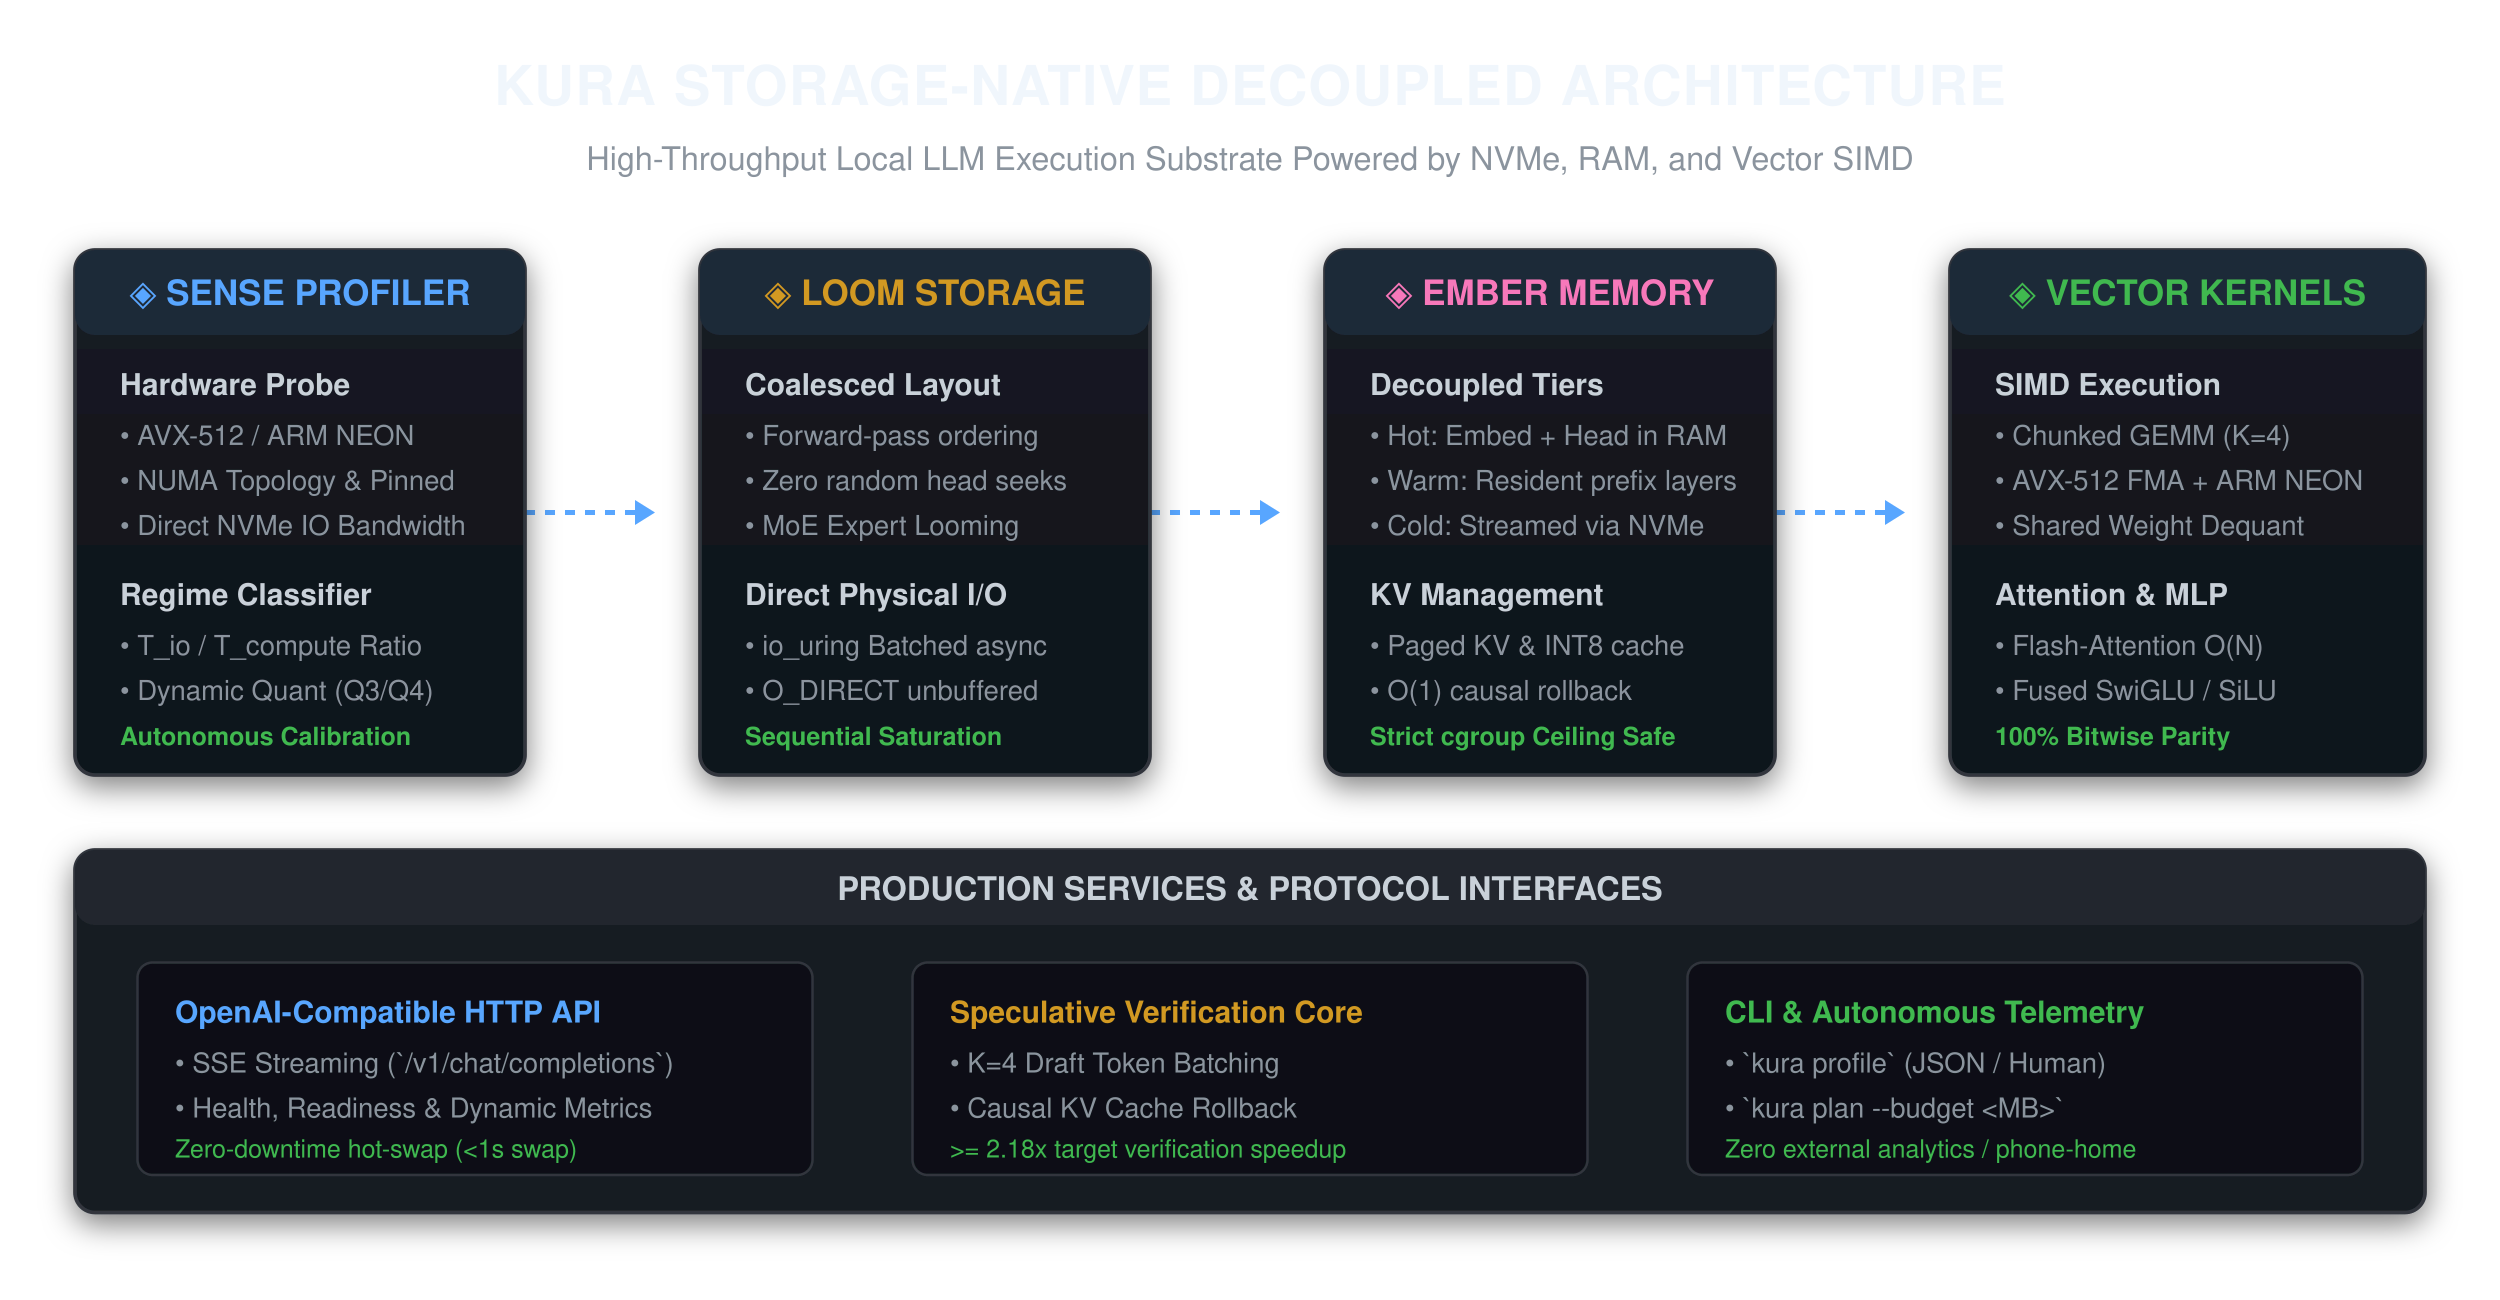
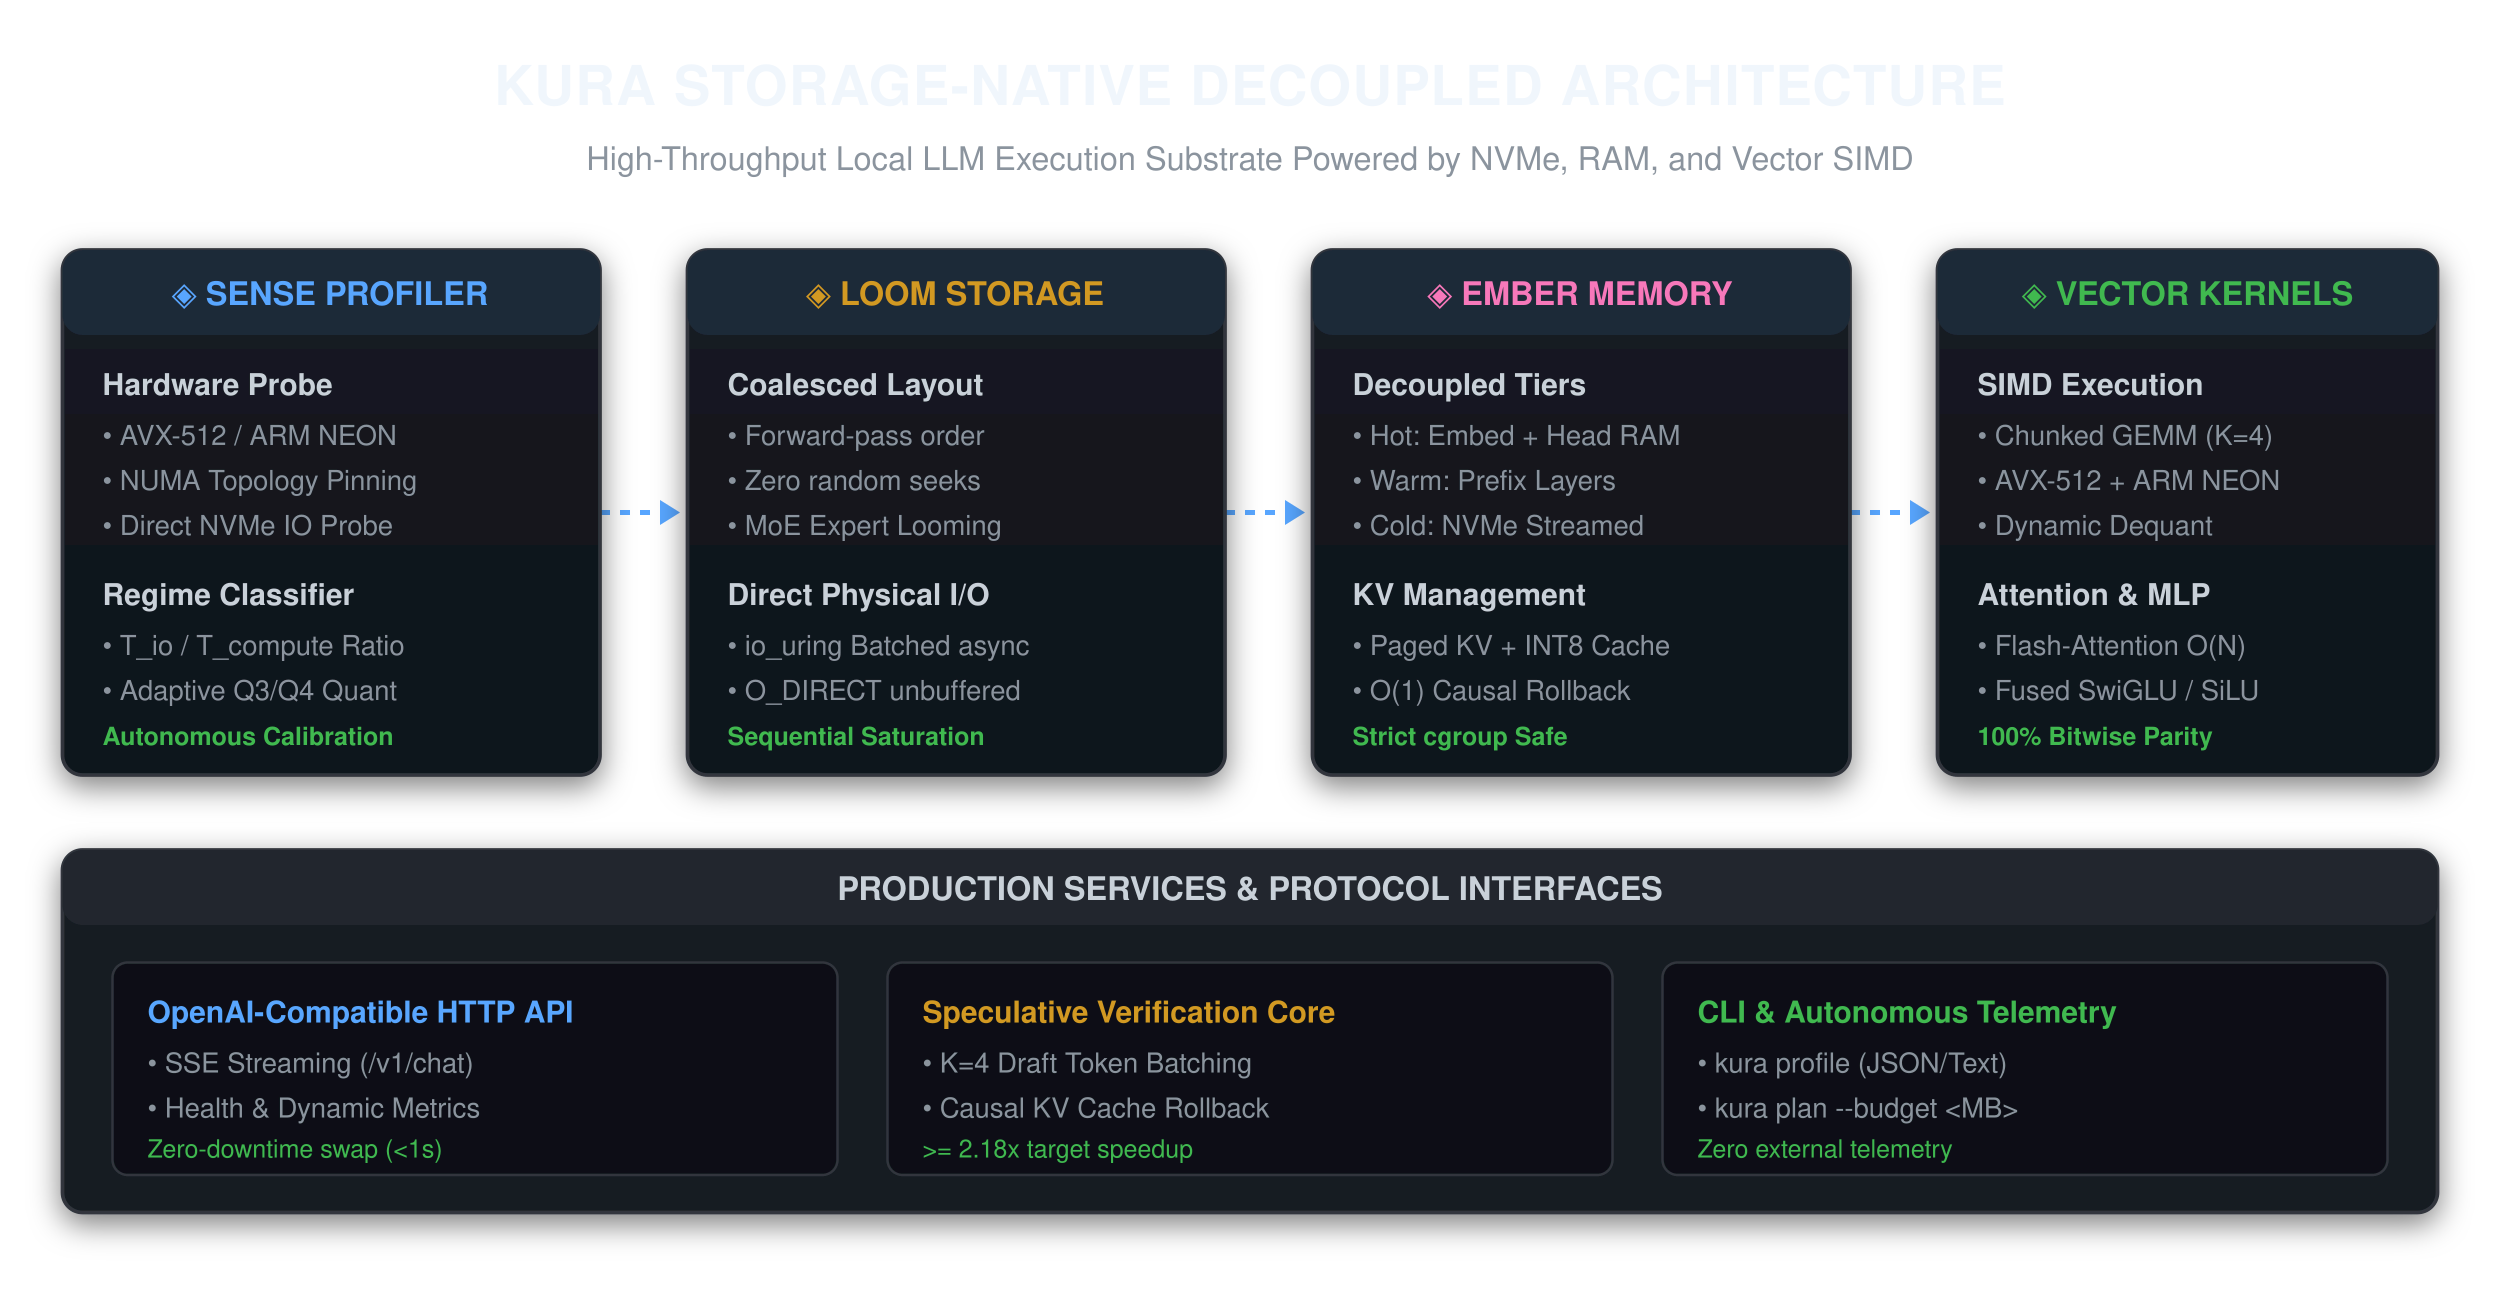
<svg xmlns="http://www.w3.org/2000/svg" viewBox="0 0 1000 520" width="100%" height="100%" style="background:#0d1117;font-family:-apple-system,BlinkMacSystemFont,'Segoe UI',Helvetica,Arial,sans-serif;">
  <defs>
    <linearGradient id="gradHeader" x1="0%" y1="0%" x2="100%" y2="0%">
      <stop offset="0%" stop-color="#58a6ff" stop-opacity="0.9" />
      <stop offset="100%" stop-color="#3fb950" stop-opacity="0.9" />
    </linearGradient>
    <linearGradient id="gradBoxBlue" x1="0%" y1="0%" x2="0%" y2="100%">
      <stop offset="0%" stop-color="#161b22" />
      <stop offset="100%" stop-color="#0e131a" />
    </linearGradient>
    <filter id="boxShadow" x="-5%" y="-5%" width="110%" height="115%" filterUnits="userSpaceOnUse">
      <feDropShadow dx="0" dy="4" stdDeviation="6" flood-color="#000000" flood-opacity="0.5" />
    </filter>
  </defs>
  <text x="500" y="42" text-anchor="middle" fill="#f0f6fc" font-size="22" font-weight="700" letter-spacing="0.5">KURA STORAGE-NATIVE DECOUPLED ARCHITECTURE</text>
  <text x="500" y="68" text-anchor="middle" fill="#8b949e" font-size="13">High-Throughput Local LLM Execution Substrate Powered by NVMe, RAM, and Vector SIMD</text>
-   <line x1="210" y1="205" x2="260" y2="205" stroke="#58a6ff" stroke-width="2" stroke-dasharray="4,4" />
-   <polygon points="262,205 254,200 254,210" fill="#58a6ff" />
-   <line x1="460" y1="205" x2="510" y2="205" stroke="#58a6ff" stroke-width="2" stroke-dasharray="4,4" />
-   <polygon points="512,205 504,200 504,210" fill="#58a6ff" />
-   <line x1="710" y1="205" x2="760" y2="205" stroke="#58a6ff" stroke-width="2" stroke-dasharray="4,4" />
-   <polygon points="762,205 754,200 754,210" fill="#58a6ff" />
-   <g transform="translate(30, 100)" filter="url(#boxShadow)">
-     <rect width="180" height="210" rx="8" fill="url(#gradBoxBlue)" stroke="#30363d" stroke-width="1.5" />
-     <rect width="180" height="34" rx="8" fill="#1f2937" />
-     <text x="90" y="22" text-anchor="middle" fill="#58a6ff" font-size="14" font-weight="700">◈ SENSE PROFILER</text>
-     <text x="18" y="58" fill="#c9d1d9" font-size="12" font-weight="600">Hardware Probe</text>
-     <text x="18" y="78" fill="#8b949e" font-size="11">• AVX-512 / ARM NEON</text>
-     <text x="18" y="96" fill="#8b949e" font-size="11">• NUMA Topology &amp; Pinned</text>
-     <text x="18" y="114" fill="#8b949e" font-size="11">• Direct NVMe IO Bandwidth</text>
-     <text x="18" y="142" fill="#c9d1d9" font-size="12" font-weight="600">Regime Classifier</text>
-     <text x="18" y="162" fill="#8b949e" font-size="11">• T_io / T_compute Ratio</text>
-     <text x="18" y="180" fill="#8b949e" font-size="11">• Dynamic Quant (Q3/Q4)</text>
-     <text x="18" y="198" fill="#3fb950" font-size="10" font-weight="600">Autonomous Calibration</text>
+   <line x1="240" y1="205" x2="268" y2="205" stroke="#58a6ff" stroke-width="2" stroke-dasharray="4,4" />
+   <polygon points="272,205 264,200 264,210" fill="#58a6ff" />
+   <line x1="490" y1="205" x2="518" y2="205" stroke="#58a6ff" stroke-width="2" stroke-dasharray="4,4" />
+   <polygon points="522,205 514,200 514,210" fill="#58a6ff" />
+   <line x1="740" y1="205" x2="768" y2="205" stroke="#58a6ff" stroke-width="2" stroke-dasharray="4,4" />
+   <polygon points="772,205 764,200 764,210" fill="#58a6ff" />
+   <g transform="translate(25, 100)" filter="url(#boxShadow)">
+     <rect width="215" height="210" rx="8" fill="url(#gradBoxBlue)" stroke="#30363d" stroke-width="1.5" />
+     <rect width="215" height="34" rx="8" fill="#1f2937" />
+     <text x="107" y="22" text-anchor="middle" fill="#58a6ff" font-size="13" font-weight="700">◈ SENSE PROFILER</text>
+     <text x="16" y="58" fill="#c9d1d9" font-size="12" font-weight="600">Hardware Probe</text>
+     <text x="16" y="78" fill="#8b949e" font-size="11">• AVX-512 / ARM NEON</text>
+     <text x="16" y="96" fill="#8b949e" font-size="11">• NUMA Topology Pinning</text>
+     <text x="16" y="114" fill="#8b949e" font-size="11">• Direct NVMe IO Probe</text>
+     <text x="16" y="142" fill="#c9d1d9" font-size="12" font-weight="600">Regime Classifier</text>
+     <text x="16" y="162" fill="#8b949e" font-size="11">• T_io / T_compute Ratio</text>
+     <text x="16" y="180" fill="#8b949e" font-size="11">• Adaptive Q3/Q4 Quant</text>
+     <text x="16" y="198" fill="#3fb950" font-size="10" font-weight="600">Autonomous Calibration</text>
  </g>
-   <g transform="translate(280, 100)" filter="url(#boxShadow)">
-     <rect width="180" height="210" rx="8" fill="url(#gradBoxBlue)" stroke="#30363d" stroke-width="1.5" />
-     <rect width="180" height="34" rx="8" fill="#1f2937" />
-     <text x="90" y="22" text-anchor="middle" fill="#d29922" font-size="14" font-weight="700">◈ LOOM STORAGE</text>
-     <text x="18" y="58" fill="#c9d1d9" font-size="12" font-weight="600">Coalesced Layout</text>
-     <text x="18" y="78" fill="#8b949e" font-size="11">• Forward-pass ordering</text>
-     <text x="18" y="96" fill="#8b949e" font-size="11">• Zero random head seeks</text>
-     <text x="18" y="114" fill="#8b949e" font-size="11">• MoE Expert Looming</text>
-     <text x="18" y="142" fill="#c9d1d9" font-size="12" font-weight="600">Direct Physical I/O</text>
-     <text x="18" y="162" fill="#8b949e" font-size="11">• io_uring Batched async</text>
-     <text x="18" y="180" fill="#8b949e" font-size="11">• O_DIRECT unbuffered</text>
-     <text x="18" y="198" fill="#3fb950" font-size="10" font-weight="600">Sequential Saturation</text>
+   <g transform="translate(275, 100)" filter="url(#boxShadow)">
+     <rect width="215" height="210" rx="8" fill="url(#gradBoxBlue)" stroke="#30363d" stroke-width="1.5" />
+     <rect width="215" height="34" rx="8" fill="#1f2937" />
+     <text x="107" y="22" text-anchor="middle" fill="#d29922" font-size="13" font-weight="700">◈ LOOM STORAGE</text>
+     <text x="16" y="58" fill="#c9d1d9" font-size="12" font-weight="600">Coalesced Layout</text>
+     <text x="16" y="78" fill="#8b949e" font-size="11">• Forward-pass order</text>
+     <text x="16" y="96" fill="#8b949e" font-size="11">• Zero random seeks</text>
+     <text x="16" y="114" fill="#8b949e" font-size="11">• MoE Expert Looming</text>
+     <text x="16" y="142" fill="#c9d1d9" font-size="12" font-weight="600">Direct Physical I/O</text>
+     <text x="16" y="162" fill="#8b949e" font-size="11">• io_uring Batched async</text>
+     <text x="16" y="180" fill="#8b949e" font-size="11">• O_DIRECT unbuffered</text>
+     <text x="16" y="198" fill="#3fb950" font-size="10" font-weight="600">Sequential Saturation</text>
  </g>
-   <g transform="translate(530, 100)" filter="url(#boxShadow)">
-     <rect width="180" height="210" rx="8" fill="url(#gradBoxBlue)" stroke="#30363d" stroke-width="1.5" />
-     <rect width="180" height="34" rx="8" fill="#1f2937" />
-     <text x="90" y="22" text-anchor="middle" fill="#f778ba" font-size="14" font-weight="700">◈ EMBER MEMORY</text>
-     <text x="18" y="58" fill="#c9d1d9" font-size="12" font-weight="600">Decoupled Tiers</text>
-     <text x="18" y="78" fill="#8b949e" font-size="11">• Hot: Embed + Head in RAM</text>
-     <text x="18" y="96" fill="#8b949e" font-size="11">• Warm: Resident prefix layers</text>
-     <text x="18" y="114" fill="#8b949e" font-size="11">• Cold: Streamed via NVMe</text>
-     <text x="18" y="142" fill="#c9d1d9" font-size="12" font-weight="600">KV Management</text>
-     <text x="18" y="162" fill="#8b949e" font-size="11">• Paged KV &amp; INT8 cache</text>
-     <text x="18" y="180" fill="#8b949e" font-size="11">• O(1) causal rollback</text>
-     <text x="18" y="198" fill="#3fb950" font-size="10" font-weight="600">Strict cgroup Ceiling Safe</text>
+   <g transform="translate(525, 100)" filter="url(#boxShadow)">
+     <rect width="215" height="210" rx="8" fill="url(#gradBoxBlue)" stroke="#30363d" stroke-width="1.5" />
+     <rect width="215" height="34" rx="8" fill="#1f2937" />
+     <text x="107" y="22" text-anchor="middle" fill="#f778ba" font-size="13" font-weight="700">◈ EMBER MEMORY</text>
+     <text x="16" y="58" fill="#c9d1d9" font-size="12" font-weight="600">Decoupled Tiers</text>
+     <text x="16" y="78" fill="#8b949e" font-size="11">• Hot: Embed + Head RAM</text>
+     <text x="16" y="96" fill="#8b949e" font-size="11">• Warm: Prefix Layers</text>
+     <text x="16" y="114" fill="#8b949e" font-size="11">• Cold: NVMe Streamed</text>
+     <text x="16" y="142" fill="#c9d1d9" font-size="12" font-weight="600">KV Management</text>
+     <text x="16" y="162" fill="#8b949e" font-size="11">• Paged KV + INT8 Cache</text>
+     <text x="16" y="180" fill="#8b949e" font-size="11">• O(1) Causal Rollback</text>
+     <text x="16" y="198" fill="#3fb950" font-size="10" font-weight="600">Strict cgroup Safe</text>
  </g>
-   <g transform="translate(780, 100)" filter="url(#boxShadow)">
-     <rect width="190" height="210" rx="8" fill="url(#gradBoxBlue)" stroke="#30363d" stroke-width="1.5" />
-     <rect width="190" height="34" rx="8" fill="#1f2937" />
-     <text x="95" y="22" text-anchor="middle" fill="#3fb950" font-size="14" font-weight="700">◈ VECTOR KERNELS</text>
-     <text x="18" y="58" fill="#c9d1d9" font-size="12" font-weight="600">SIMD Execution</text>
-     <text x="18" y="78" fill="#8b949e" font-size="11">• Chunked GEMM (K=4)</text>
-     <text x="18" y="96" fill="#8b949e" font-size="11">• AVX-512 FMA + ARM NEON</text>
-     <text x="18" y="114" fill="#8b949e" font-size="11">• Shared Weight Dequant</text>
-     <text x="18" y="142" fill="#c9d1d9" font-size="12" font-weight="600">Attention &amp; MLP</text>
-     <text x="18" y="162" fill="#8b949e" font-size="11">• Flash-Attention O(N)</text>
-     <text x="18" y="180" fill="#8b949e" font-size="11">• Fused SwiGLU / SiLU</text>
-     <text x="18" y="198" fill="#3fb950" font-size="10" font-weight="600">100% Bitwise Parity</text>
+   <g transform="translate(775, 100)" filter="url(#boxShadow)">
+     <rect width="200" height="210" rx="8" fill="url(#gradBoxBlue)" stroke="#30363d" stroke-width="1.5" />
+     <rect width="200" height="34" rx="8" fill="#1f2937" />
+     <text x="100" y="22" text-anchor="middle" fill="#3fb950" font-size="13" font-weight="700">◈ VECTOR KERNELS</text>
+     <text x="16" y="58" fill="#c9d1d9" font-size="12" font-weight="600">SIMD Execution</text>
+     <text x="16" y="78" fill="#8b949e" font-size="11">• Chunked GEMM (K=4)</text>
+     <text x="16" y="96" fill="#8b949e" font-size="11">• AVX-512 + ARM NEON</text>
+     <text x="16" y="114" fill="#8b949e" font-size="11">• Dynamic Dequant</text>
+     <text x="16" y="142" fill="#c9d1d9" font-size="12" font-weight="600">Attention &amp; MLP</text>
+     <text x="16" y="162" fill="#8b949e" font-size="11">• Flash-Attention O(N)</text>
+     <text x="16" y="180" fill="#8b949e" font-size="11">• Fused SwiGLU / SiLU</text>
+     <text x="16" y="198" fill="#3fb950" font-size="10" font-weight="600">100% Bitwise Parity</text>
  </g>
-   <g transform="translate(30, 340)" filter="url(#boxShadow)">
-     <rect width="940" height="145" rx="8" fill="#161b22" stroke="#30363d" stroke-width="1.5" />
-     <rect width="940" height="30" rx="8" fill="#21262d" />
-     <text x="470" y="20" text-anchor="middle" fill="#c9d1d9" font-size="13" font-weight="700">PRODUCTION SERVICES &amp; PROTOCOL INTERFACES</text>
-     <g transform="translate(25, 45)">
-       <rect width="270" height="85" rx="6" fill="#0d1117" stroke="#30363d" />
-       <text x="15" y="24" fill="#58a6ff" font-size="12" font-weight="700">OpenAI-Compatible HTTP API</text>
-       <text x="15" y="44" fill="#8b949e" font-size="11">• SSE Streaming (`/v1/chat/completions`)</text>
-       <text x="15" y="62" fill="#8b949e" font-size="11">• Health, Readiness &amp; Dynamic Metrics</text>
-       <text x="15" y="78" fill="#3fb950" font-size="10">Zero-downtime hot-swap (&lt;1s swap)</text>
+   <g transform="translate(25, 340)" filter="url(#boxShadow)">
+     <rect width="950" height="145" rx="8" fill="#161b22" stroke="#30363d" stroke-width="1.5" />
+     <rect width="950" height="30" rx="8" fill="#21262d" />
+     <text x="475" y="20" text-anchor="middle" fill="#c9d1d9" font-size="13" font-weight="700">PRODUCTION SERVICES &amp; PROTOCOL INTERFACES</text>
+     <g transform="translate(20, 45)">
+       <rect width="290" height="85" rx="6" fill="#0d1117" stroke="#30363d" />
+       <text x="14" y="24" fill="#58a6ff" font-size="12" font-weight="700">OpenAI-Compatible HTTP API</text>
+       <text x="14" y="44" fill="#8b949e" font-size="11">• SSE Streaming (/v1/chat)</text>
+       <text x="14" y="62" fill="#8b949e" font-size="11">• Health &amp; Dynamic Metrics</text>
+       <text x="14" y="78" fill="#3fb950" font-size="10">Zero-downtime swap (&lt;1s)</text>
    </g>
-     <g transform="translate(335, 45)">
-       <rect width="270" height="85" rx="6" fill="#0d1117" stroke="#30363d" />
-       <text x="15" y="24" fill="#d29922" font-size="12" font-weight="700">Speculative Verification Core</text>
-       <text x="15" y="44" fill="#8b949e" font-size="11">• K=4 Draft Token Batching</text>
-       <text x="15" y="62" fill="#8b949e" font-size="11">• Causal KV Cache Rollback</text>
-       <text x="15" y="78" fill="#3fb950" font-size="10">&gt;= 2.18x target verification speedup</text>
+     <g transform="translate(330, 45)">
+       <rect width="290" height="85" rx="6" fill="#0d1117" stroke="#30363d" />
+       <text x="14" y="24" fill="#d29922" font-size="12" font-weight="700">Speculative Verification Core</text>
+       <text x="14" y="44" fill="#8b949e" font-size="11">• K=4 Draft Token Batching</text>
+       <text x="14" y="62" fill="#8b949e" font-size="11">• Causal KV Cache Rollback</text>
+       <text x="14" y="78" fill="#3fb950" font-size="10">&gt;= 2.18x target speedup</text>
    </g>
-     <g transform="translate(645, 45)">
-       <rect width="270" height="85" rx="6" fill="#0d1117" stroke="#30363d" />
-       <text x="15" y="24" fill="#3fb950" font-size="12" font-weight="700">CLI &amp; Autonomous Telemetry</text>
-       <text x="15" y="44" fill="#8b949e" font-size="11">• `kura profile` (JSON / Human)</text>
-       <text x="15" y="62" fill="#8b949e" font-size="11">• `kura plan --budget &lt;MB&gt;`</text>
-       <text x="15" y="78" fill="#3fb950" font-size="10">Zero external analytics / phone-home</text>
+     <g transform="translate(640, 45)">
+       <rect width="290" height="85" rx="6" fill="#0d1117" stroke="#30363d" />
+       <text x="14" y="24" fill="#3fb950" font-size="12" font-weight="700">CLI &amp; Autonomous Telemetry</text>
+       <text x="14" y="44" fill="#8b949e" font-size="11">• kura profile (JSON/Text)</text>
+       <text x="14" y="62" fill="#8b949e" font-size="11">• kura plan --budget &lt;MB&gt;</text>
+       <text x="14" y="78" fill="#3fb950" font-size="10">Zero external telemetry</text>
    </g>
  </g>
</svg>
